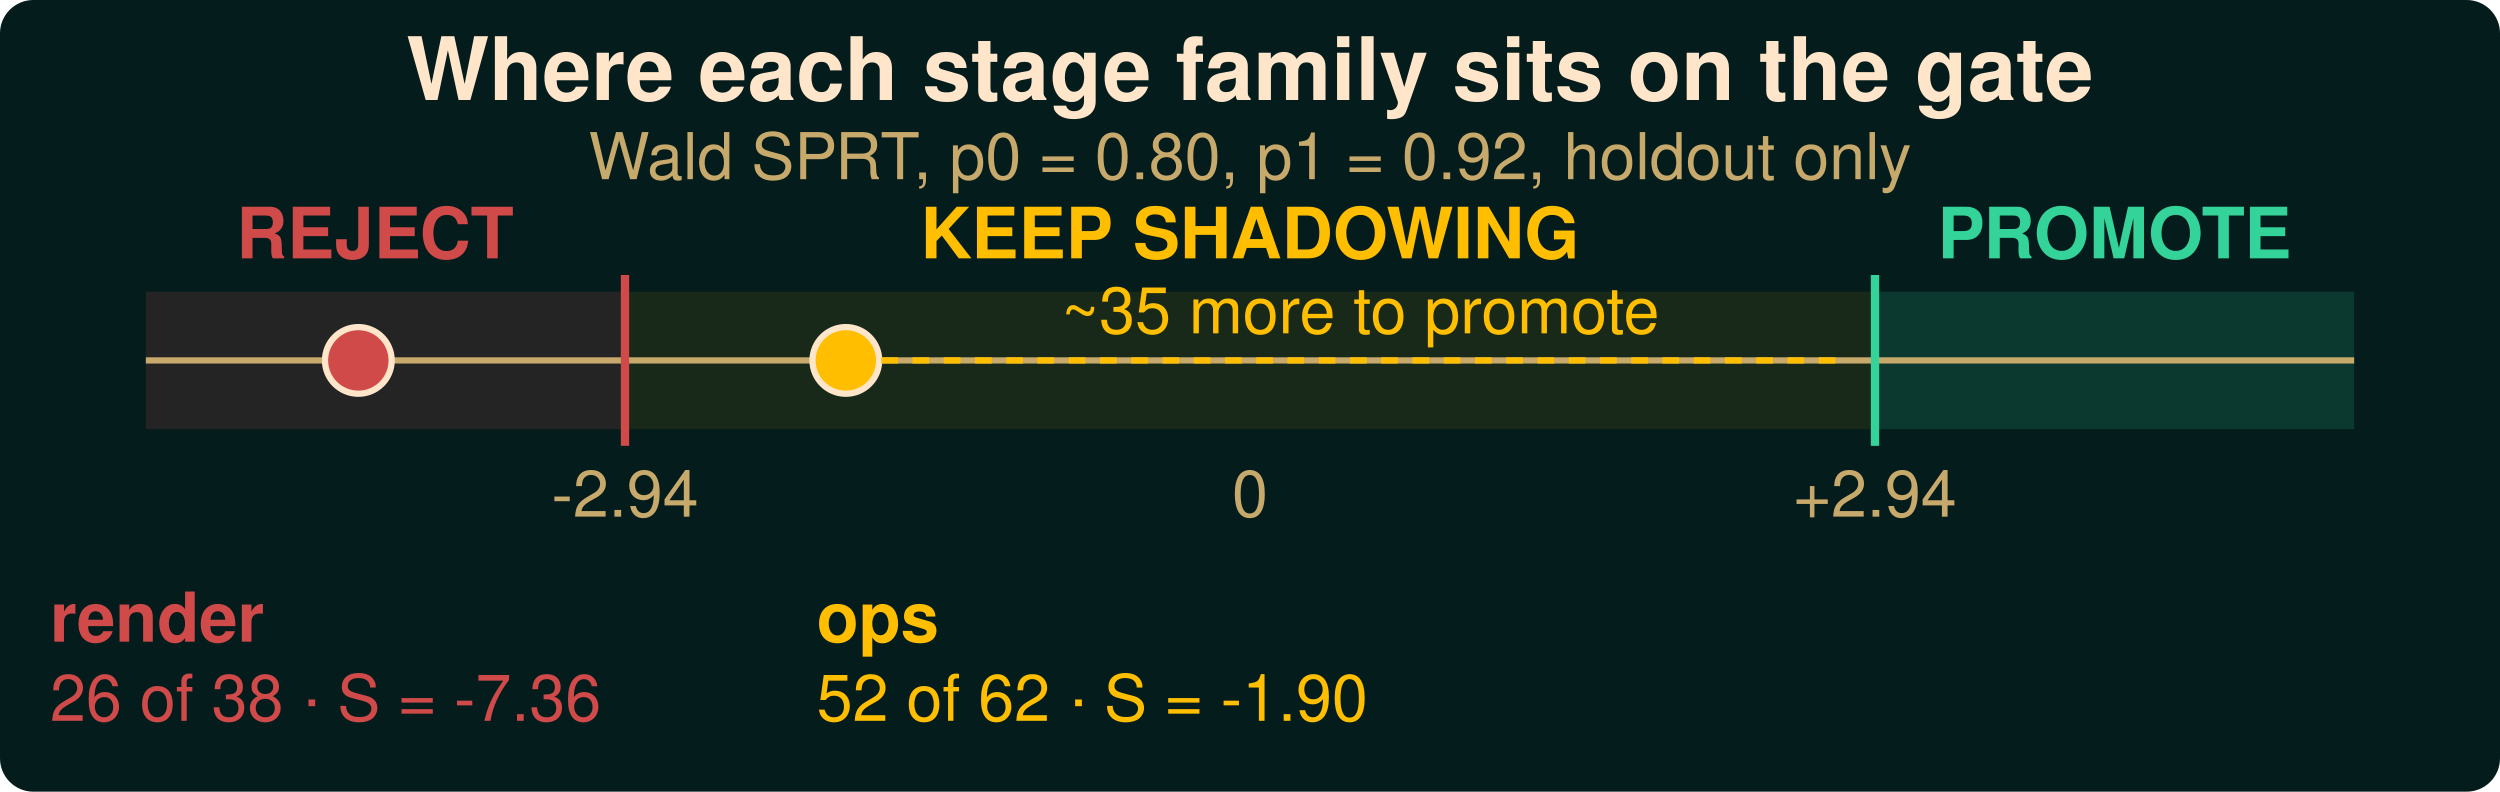
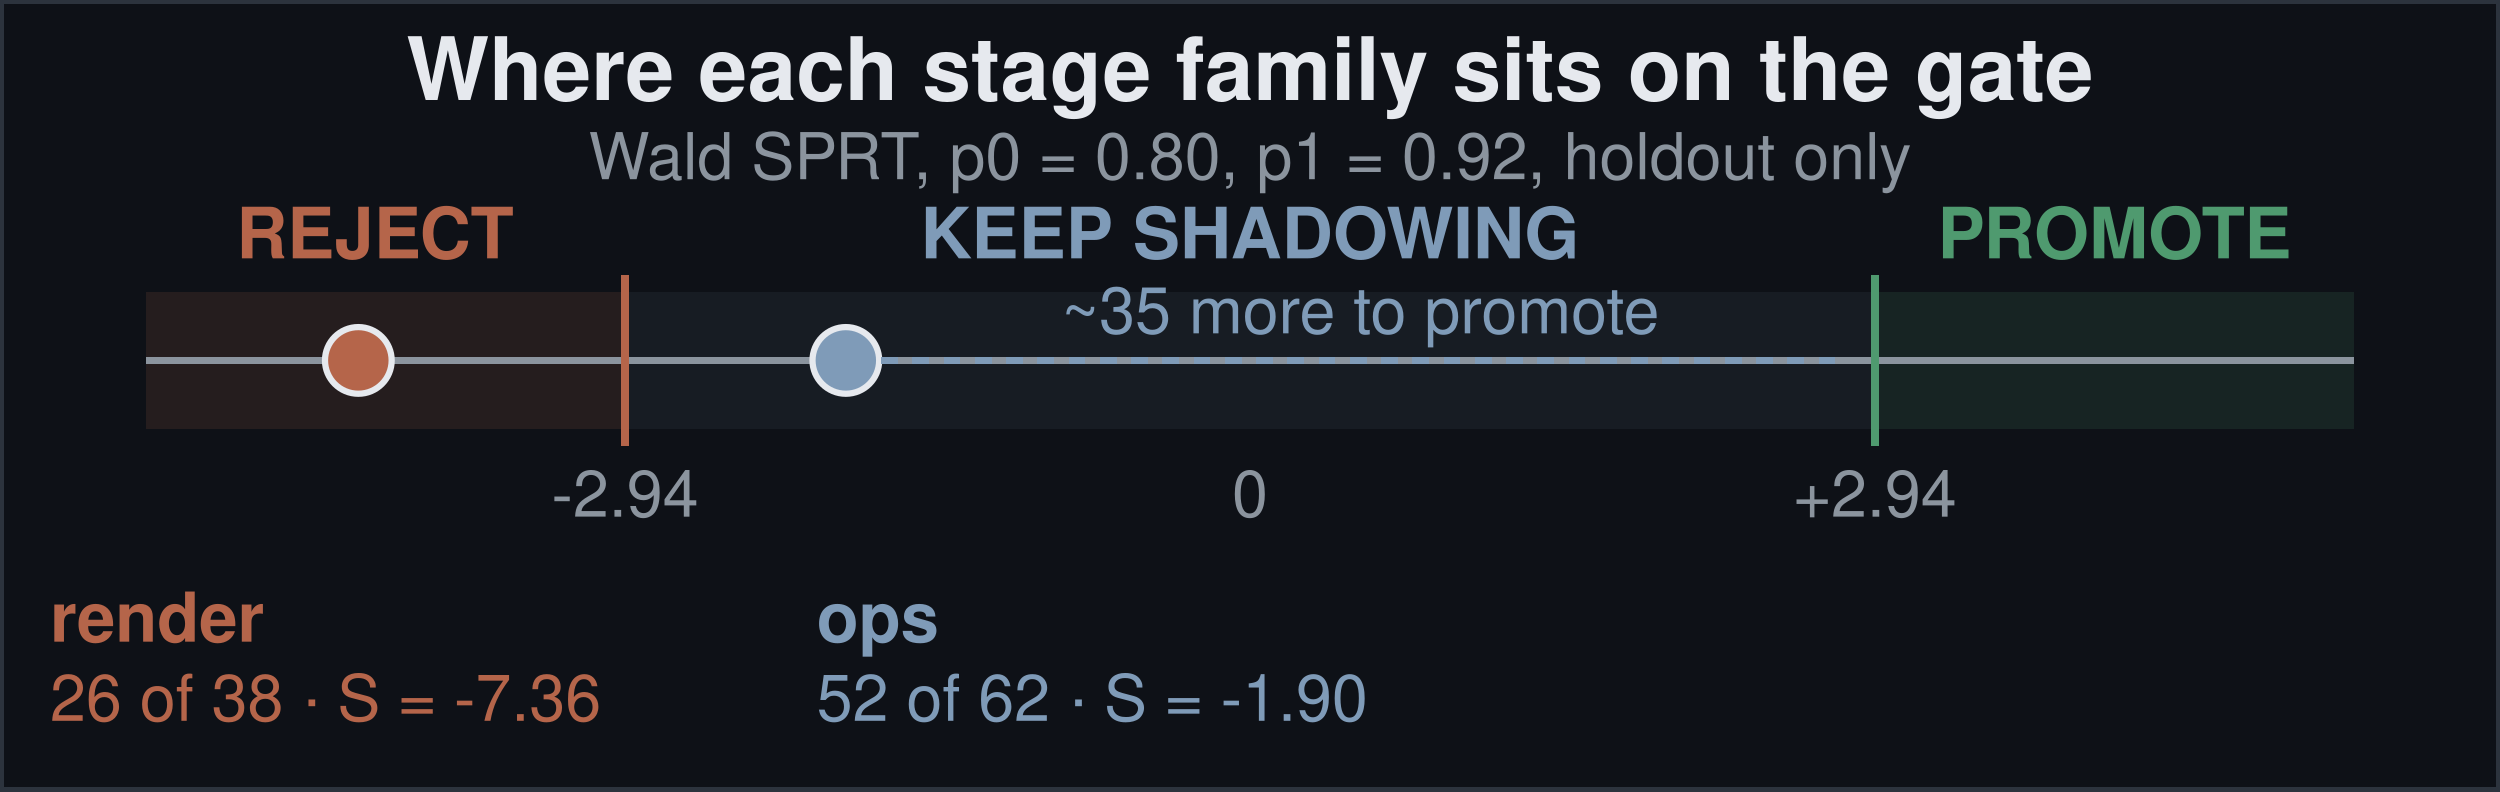
- <svg xmlns="http://www.w3.org/2000/svg" viewBox="0 0 1200 380" font-family="-apple-system, Segoe UI, Helvetica, Arial, sans-serif">
-   <rect width="1200" height="380" rx="16" fill="#041c1c" />
-   <rect x="70" y="140" width="230" height="66" fill="#d14a4a" opacity="0.16" />
-   <rect x="300" y="140" width="600" height="66" fill="#FFBF00" opacity="0.08" />
-   <rect x="900" y="140" width="230" height="66" fill="#34d399" opacity="0.16" />
-   <line x1="70" y1="173" x2="1130" y2="173" stroke="#C7A96B" stroke-width="3" />
-   <line x1="300" y1="132" x2="300" y2="214" stroke="#d14a4a" stroke-width="4" />
-   <line x1="900" y1="132" x2="900" y2="214" stroke="#34d399" stroke-width="4" />
-   <text x="180" y="124" text-anchor="middle" fill="#d14a4a" font-size="34" font-weight="600">REJECT</text>
-   <text x="600" y="124" text-anchor="middle" fill="#FFBF00" font-size="34" font-weight="600">KEEP SHADOWING</text>
-   <text x="1015" y="124" text-anchor="middle" fill="#34d399" font-size="34" font-weight="600">PROMOTE</text>
-   <text x="300" y="248" text-anchor="middle" fill="#C7A96B" font-size="31">-2.94</text>
-   <text x="600" y="248" text-anchor="middle" fill="#C7A96B" font-size="31">0</text>
-   <text x="900" y="248" text-anchor="middle" fill="#C7A96B" font-size="31">+2.94</text>
-   <circle cx="172" cy="173" r="16" fill="#d14a4a" stroke="#ffe6cb" stroke-width="3" />
-   <text x="24" y="308" fill="#d14a4a" font-size="33" font-weight="600">render</text>
-   <text x="24" y="346" fill="#d14a4a" font-size="31">26 of 38 · S = -7.36</text>
-   <circle cx="406" cy="173" r="16" fill="#FFBF00" stroke="#ffe6cb" stroke-width="3" />
-   <text x="392" y="308" fill="#FFBF00" font-size="33" font-weight="600">ops</text>
-   <text x="392" y="346" fill="#FFBF00" font-size="31">52 of 62 · S = -1.90</text>
-   <line x1="423" y1="173" x2="884" y2="173" stroke="#FFBF00" stroke-width="3" stroke-dasharray="8 7" />
-   <text x="653" y="160" text-anchor="middle" fill="#FFBF00" font-size="31">~35 more to promote</text>
-   <text x="600" y="48" text-anchor="middle" fill="#ffe6cb" font-size="42" font-weight="600">Where each stage family sits on the gate</text>
-   <text x="600" y="86" text-anchor="middle" fill="#C7A96B" font-size="31">Wald SPRT, p0 = 0.80, p1 = 0.92, holdout only</text>
+ <svg xmlns="http://www.w3.org/2000/svg" viewBox="0 0 1200 380" font-family="-apple-system, Segoe UI, Helvetica, Arial, sans-serif" shape-rendering="crispEdges">
+   <rect width="1200" height="380" fill="#0e1117" />
+   <rect x="1" y="1" width="1198" height="378" fill="none" stroke="#2c333d" stroke-width="2" />
+   <rect x="70" y="140" width="230" height="66" fill="#b5654a" opacity="0.14" />
+   <rect x="300" y="140" width="600" height="66" fill="#7f9bb8" opacity="0.08" />
+   <rect x="900" y="140" width="230" height="66" fill="#4f9a6f" opacity="0.14" />
+   <line x1="70" y1="173" x2="1130" y2="173" stroke="#8b949e" stroke-width="3" />
+   <line x1="300" y1="132" x2="300" y2="214" stroke="#b5654a" stroke-width="4" />
+   <line x1="900" y1="132" x2="900" y2="214" stroke="#4f9a6f" stroke-width="4" />
+   <text x="180" y="124" text-anchor="middle" fill="#b5654a" font-size="34" font-weight="600">REJECT</text>
+   <text x="600" y="124" text-anchor="middle" fill="#7f9bb8" font-size="34" font-weight="600">KEEP SHADOWING</text>
+   <text x="1015" y="124" text-anchor="middle" fill="#4f9a6f" font-size="34" font-weight="600">PROMOTE</text>
+   <text x="300" y="248" text-anchor="middle" fill="#8b949e" font-size="31">-2.94</text>
+   <text x="600" y="248" text-anchor="middle" fill="#8b949e" font-size="31">0</text>
+   <text x="900" y="248" text-anchor="middle" fill="#8b949e" font-size="31">+2.94</text>
+   <circle cx="172" cy="173" r="16" fill="#b5654a" stroke="#e6e9ee" stroke-width="3" shape-rendering="geometricPrecision" />
+   <text x="24" y="308" fill="#b5654a" font-size="33" font-weight="600">render</text>
+   <text x="24" y="346" fill="#b5654a" font-size="31">26 of 38 · S = -7.36</text>
+   <circle cx="406" cy="173" r="16" fill="#7f9bb8" stroke="#e6e9ee" stroke-width="3" shape-rendering="geometricPrecision" />
+   <text x="392" y="308" fill="#7f9bb8" font-size="33" font-weight="600">ops</text>
+   <text x="392" y="346" fill="#7f9bb8" font-size="31">52 of 62 · S = -1.90</text>
+   <line x1="423" y1="173" x2="884" y2="173" stroke="#7f9bb8" stroke-width="3" stroke-dasharray="8 7" />
+   <text x="653" y="160" text-anchor="middle" fill="#7f9bb8" font-size="31">~35 more to promote</text>
+   <text x="600" y="48" text-anchor="middle" fill="#e6e9ee" font-size="42" font-weight="600">Where each stage family sits on the gate</text>
+   <text x="600" y="86" text-anchor="middle" fill="#8b949e" font-size="31">Wald SPRT, p0 = 0.80, p1 = 0.92, holdout only</text>
</svg>
